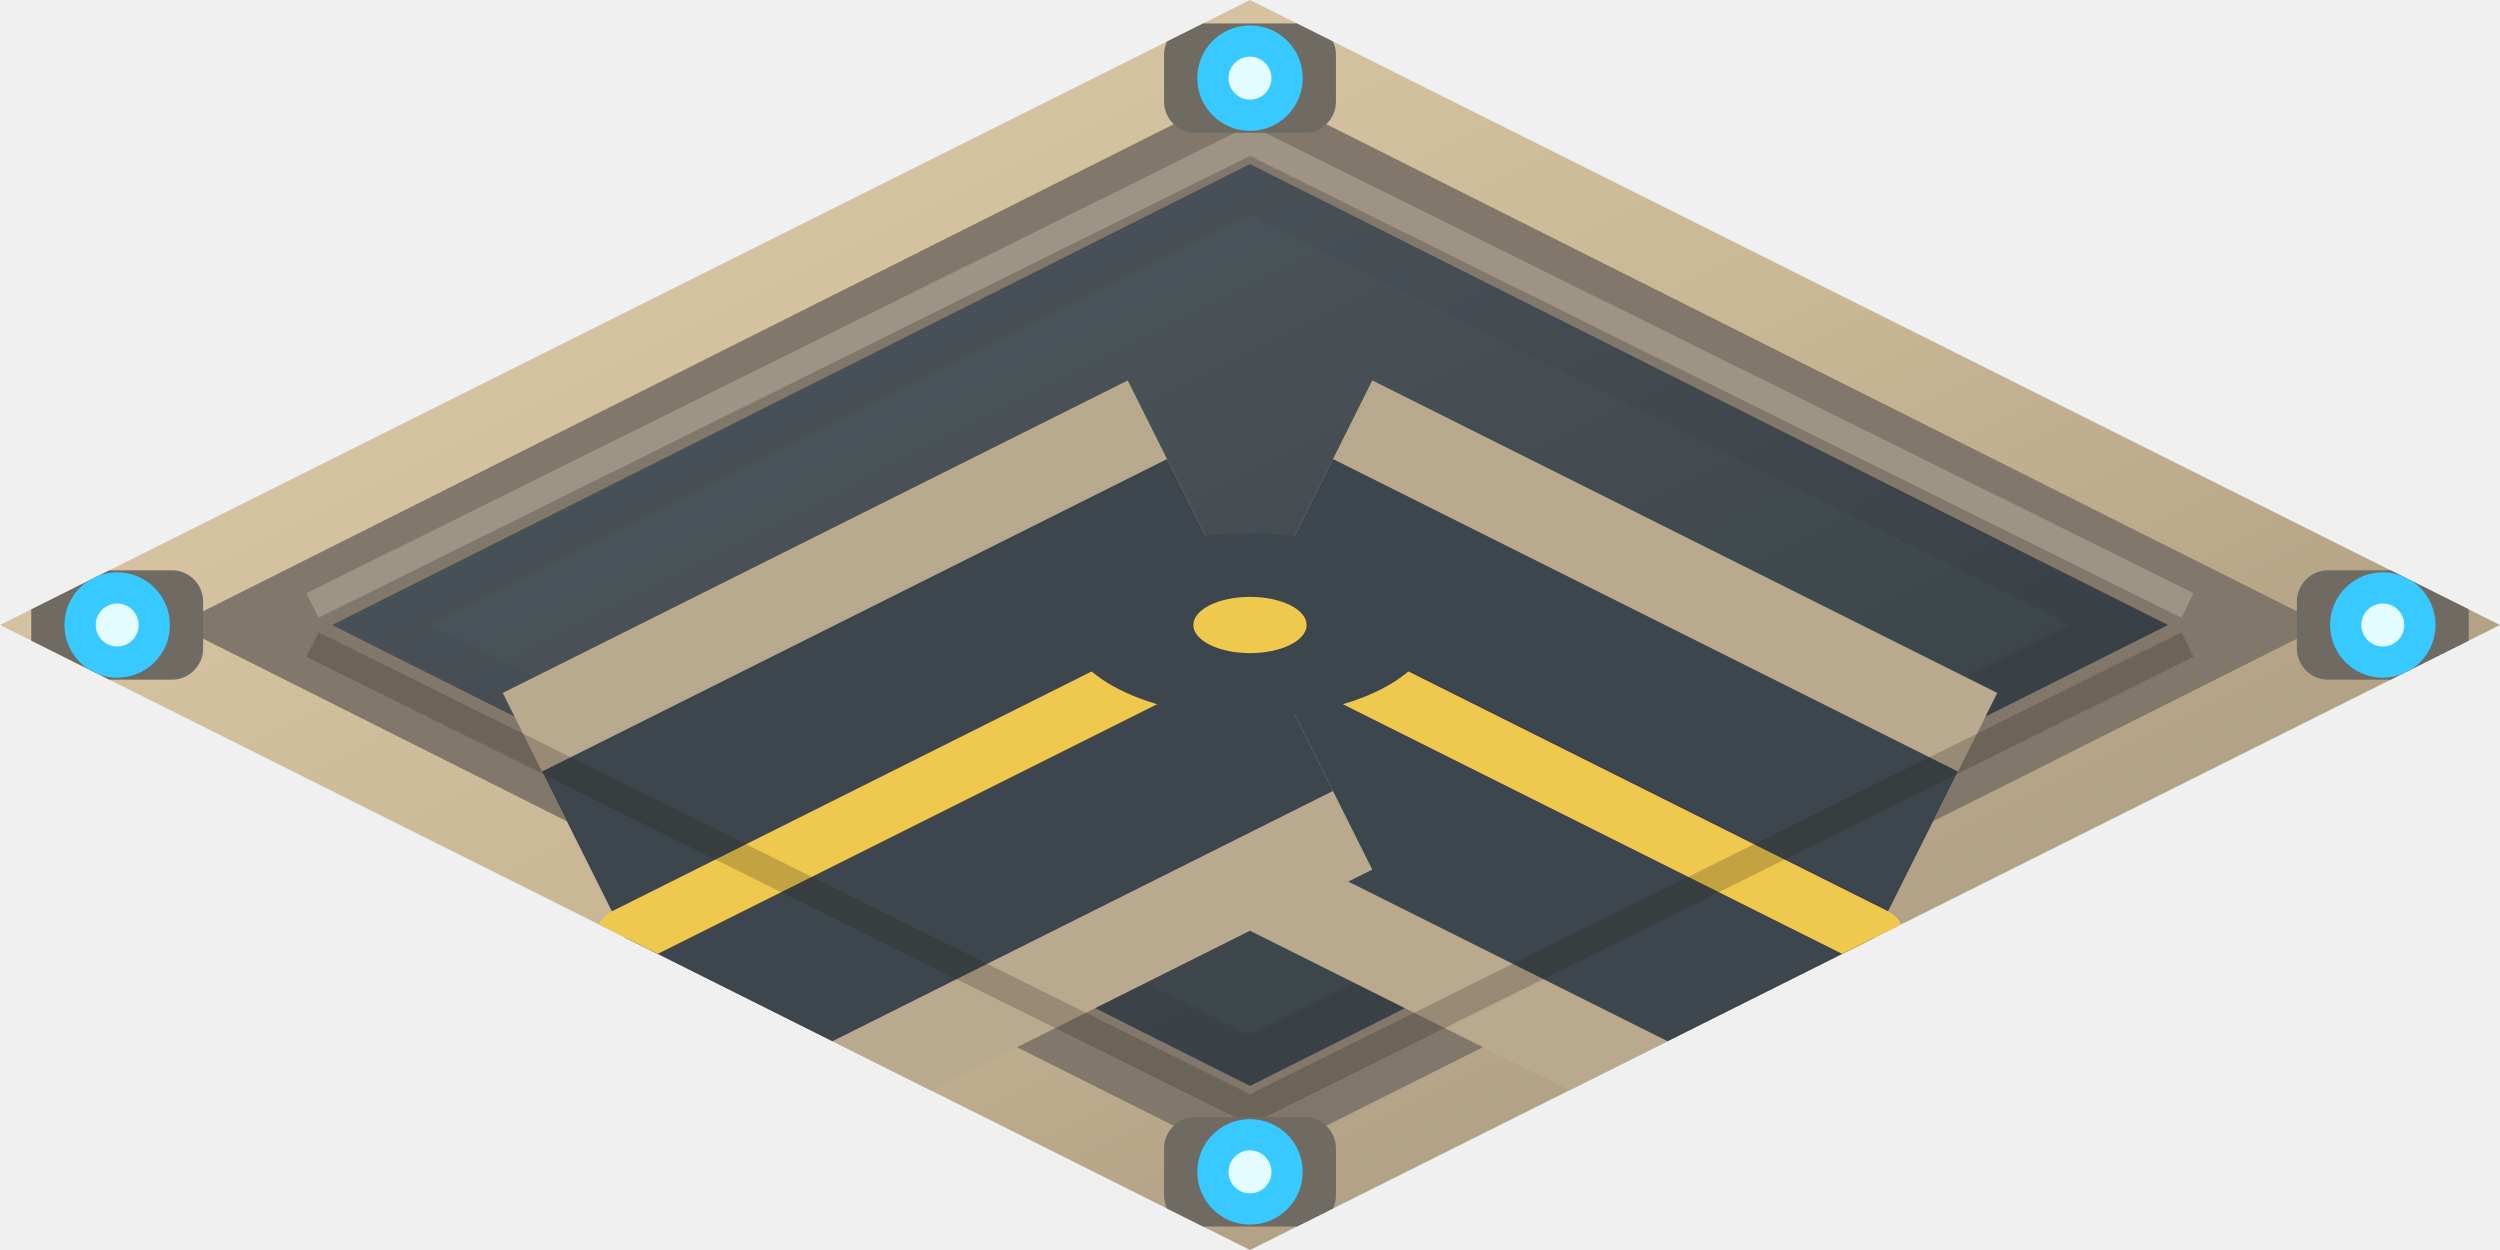
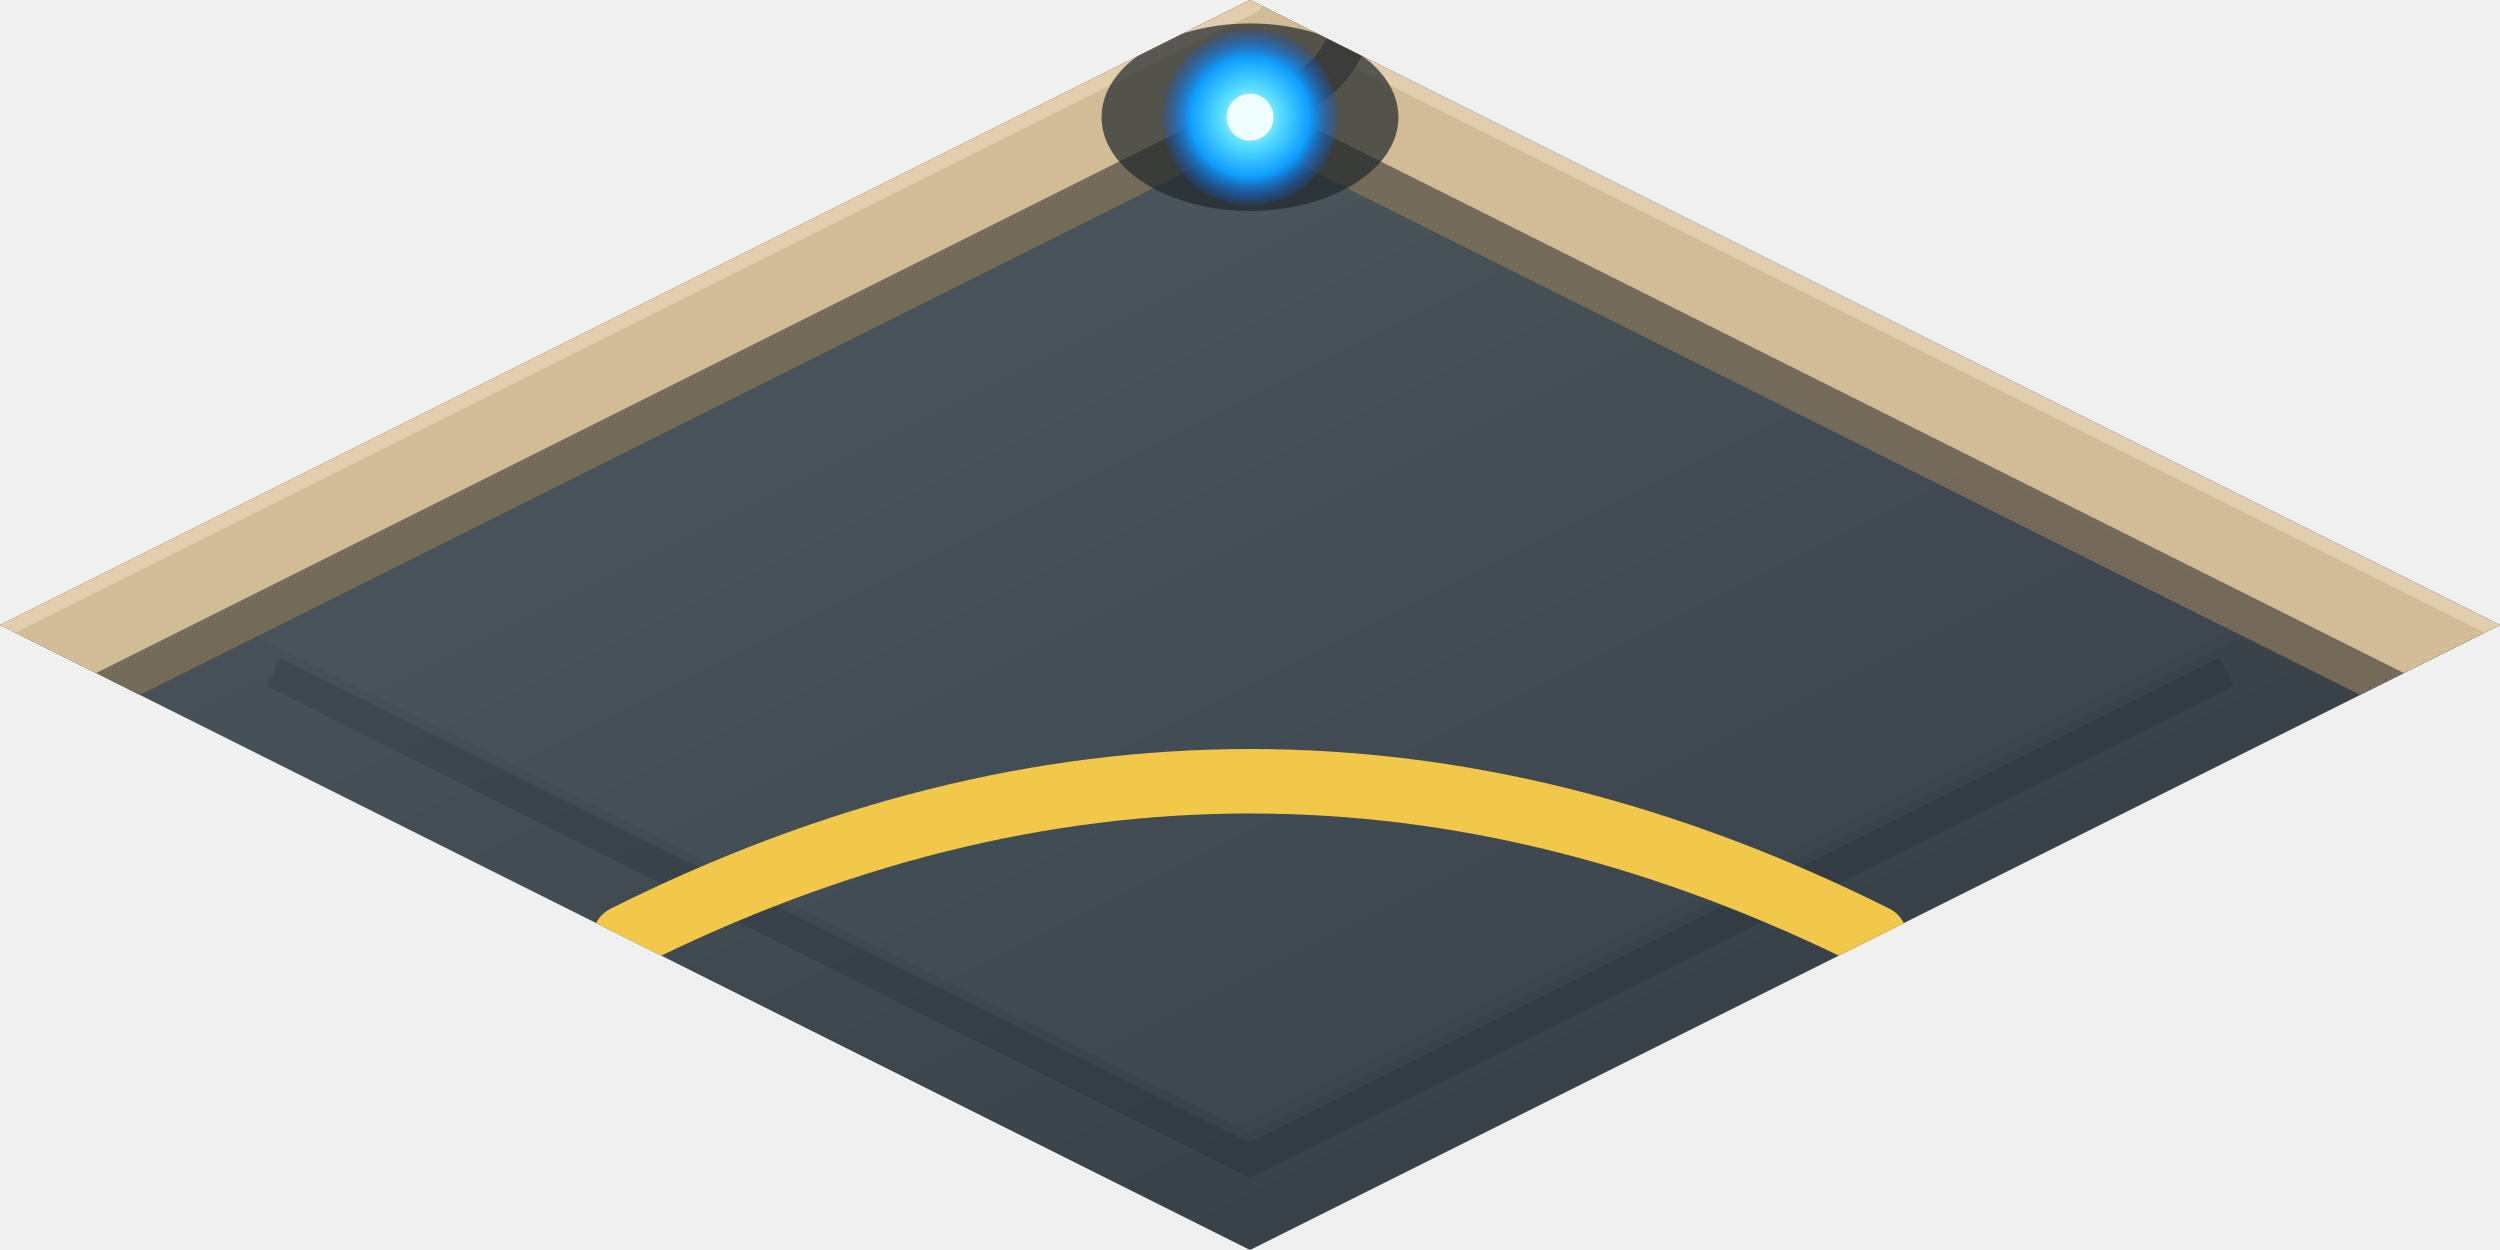
<svg xmlns="http://www.w3.org/2000/svg" width="64" height="32" viewBox="0 0 64 32">
  <defs>
-     <linearGradient id="curb" x1="0" y1="0" x2="1" y2="1">
-       <stop offset="0" stop-color="#e1cfad" />
-       <stop offset=".48" stop-color="#c9b795" />
-       <stop offset="1" stop-color="#9d8e77" />
-     </linearGradient>
-     <linearGradient id="asphalt" x1="0" y1="0" x2="1" y2="1">
-       <stop offset="0" stop-color="#50585f" />
-       <stop offset=".5" stop-color="#41494f" />
-       <stop offset="1" stop-color="#30383e" />
-     </linearGradient>
    <clipPath id="tile">
      <polygon points="32,0 64,16 32,32 0,16" />
    </clipPath>
+     <linearGradient id="asphalt" x1="0" y1="0" x2="1" y2="1">
+       <stop offset="0" stop-color="#525c63" />
+       <stop offset=".48" stop-color="#424b52" />
+       <stop offset="1" stop-color="#303940" />
+     </linearGradient>
+     <radialGradient id="blueGlow">
+       <stop offset="0" stop-color="#efffff" />
+       <stop offset=".34" stop-color="#56ddff" />
+       <stop offset=".68" stop-color="#109dff" />
+       <stop offset="1" stop-color="#125ad2" stop-opacity=".18" />
+     </radialGradient>
  </defs>
  <g clip-path="url(#tile)">
-     <polygon points="32,0 64,16 32,32 0,16" fill="url(#curb)" />
-     <polygon points="32,2.2 59.5,16 32,29.8 4.5,16" fill="#81786b" />
-     <polygon points="32,4.2 55.5,16 32,27.8 8.5,16" fill="url(#asphalt)" />
-     <path d="M11 16 L32 5.5 L53 16 L32 26.5 Z" fill="#697279" opacity=".08" />
-     <path d="M32 16 L48 24" stroke="#b9a98e" stroke-width="14" stroke-linecap="butt" />
-     <path d="M32 16 L48 24" stroke="#3d464c" stroke-width="9.5" stroke-linecap="butt" />
-     <path d="M32 16 L48 24" stroke="#efc84e" stroke-width="1.5" stroke-linecap="round" />
-     <path d="M32 16 L16 24" stroke="#b9a98e" stroke-width="14" stroke-linecap="butt" />
-     <path d="M32 16 L16 24" stroke="#3d464c" stroke-width="9.5" stroke-linecap="butt" />
-     <path d="M32 16 L16 24" stroke="#efc84e" stroke-width="1.5" stroke-linecap="round" />
-     <ellipse cx="32" cy="16" rx="4.7" ry="2.35" fill="#3d464c" />
-     <ellipse cx="32" cy="16" rx="1.45" ry=".72" fill="#efc84e" />
-     <path d="M8 15.5 L32 3.6 L56 15.5" fill="none" stroke="#f4ead8" stroke-opacity=".25" stroke-width=".7" />
-     <path d="M56 16.5 L32 28.4 L8 16.5" fill="none" stroke="#251f1a" stroke-opacity=".22" stroke-width=".7" />
+     <polygon points="32,0 64,16 32,32 0,16" fill="url(#asphalt)" />
+     <polygon points="32,3 58,16 32,29 6,16" fill="#738089" opacity=".055" />
+     <path d="M7 14.8 L32 2.3 L57 14.8" fill="none" stroke="#ffffff" stroke-opacity=".065" stroke-width=".65" />
+     <path d="M57 17.2 L32 29.7 L7 17.2" fill="none" stroke="#151d22" stroke-opacity=".16" stroke-width=".8" />
+     <path d="M32 0 L64 16" fill="none" stroke="#786c5b" stroke-width="6.4" stroke-opacity="0.95" stroke-linecap="round" />
+     <path d="M32 0 L64 16" fill="none" stroke="#d2bc97" stroke-width="4.4" stroke-opacity="1" stroke-linecap="round" />
+     <path d="M32 0 L64 16" fill="none" stroke="#f2e2c2" stroke-width="0.7" stroke-opacity="0.48" stroke-linecap="round" />
+     <path d="M0 16 L32 0" fill="none" stroke="#786c5b" stroke-width="6.4" stroke-opacity="0.95" stroke-linecap="round" />
+     <path d="M0 16 L32 0" fill="none" stroke="#d2bc97" stroke-width="4.4" stroke-opacity="1" stroke-linecap="round" />
+     <path d="M0 16 L32 0" fill="none" stroke="#f2e2c2" stroke-width="0.7" stroke-opacity="0.48" stroke-linecap="round" />
+     <path d="M48 24 Q32 16 16 24" fill="none" stroke="#f2c84b" stroke-width="1.65" stroke-linecap="round" />
    <g>
-       <rect x="29.8" y="0.6" width="4.4" height="2.8" rx=".8" fill="#6f6a62" />
-       <circle cx="32" cy="2" r="1.35" fill="#37c9ff" />
-       <circle cx="32" cy="2" r=".55" fill="#e3fcff" />
-     </g>
-     <g>
-       <rect x="58.8" y="14.6" width="4.4" height="2.8" rx=".8" fill="#6f6a62" />
-       <circle cx="61" cy="16" r="1.35" fill="#37c9ff" />
-       <circle cx="61" cy="16" r=".55" fill="#e3fcff" />
-     </g>
-     <g>
-       <rect x="29.8" y="28.6" width="4.4" height="2.8" rx=".8" fill="#6f6a62" />
-       <circle cx="32" cy="30" r="1.35" fill="#37c9ff" />
-       <circle cx="32" cy="30" r=".55" fill="#e3fcff" />
-     </g>
-     <g>
-       <rect x="0.8" y="14.6" width="4.4" height="2.8" rx=".8" fill="#6f6a62" />
-       <circle cx="3" cy="16" r="1.35" fill="#37c9ff" />
-       <circle cx="3" cy="16" r=".55" fill="#e3fcff" />
+       <ellipse cx="32" cy="3" rx="3.8" ry="2.4" fill="#22292e" opacity=".72" />
+       <circle cx="32" cy="3" r="2.25" fill="url(#blueGlow)" />
+       <circle cx="32" cy="3" r=".6" fill="#efffff" />
    </g>
  </g>
</svg>
